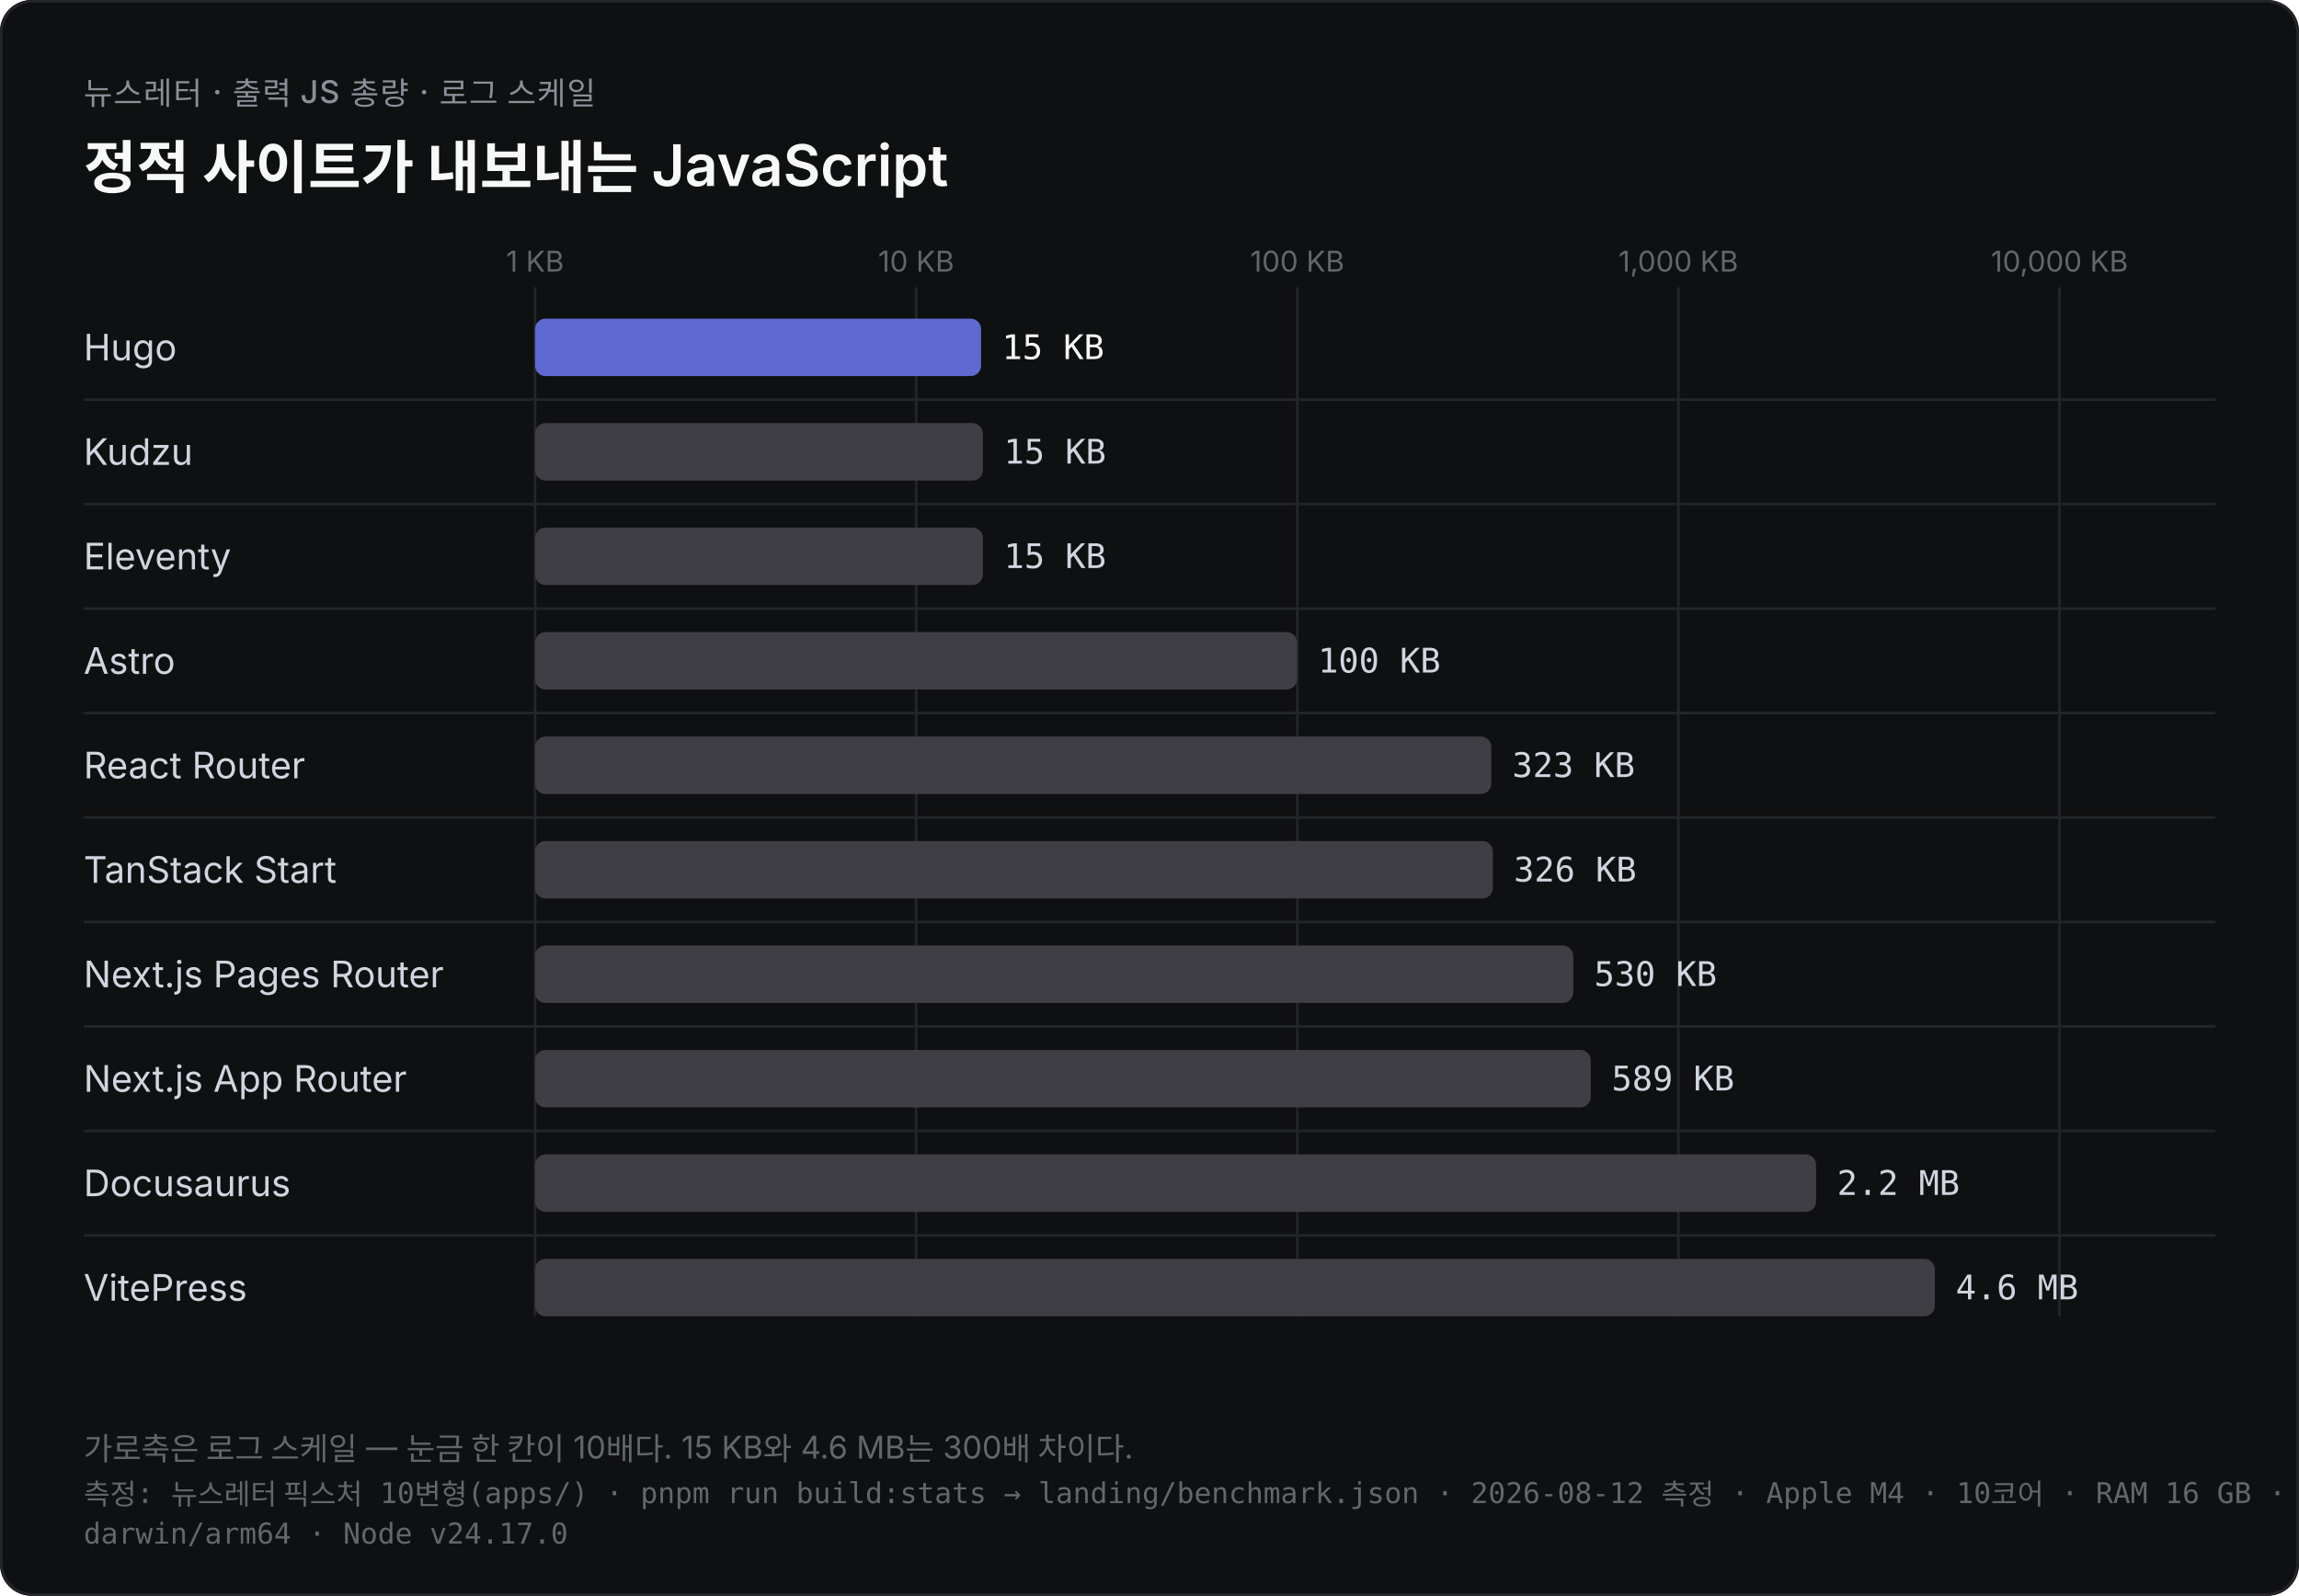
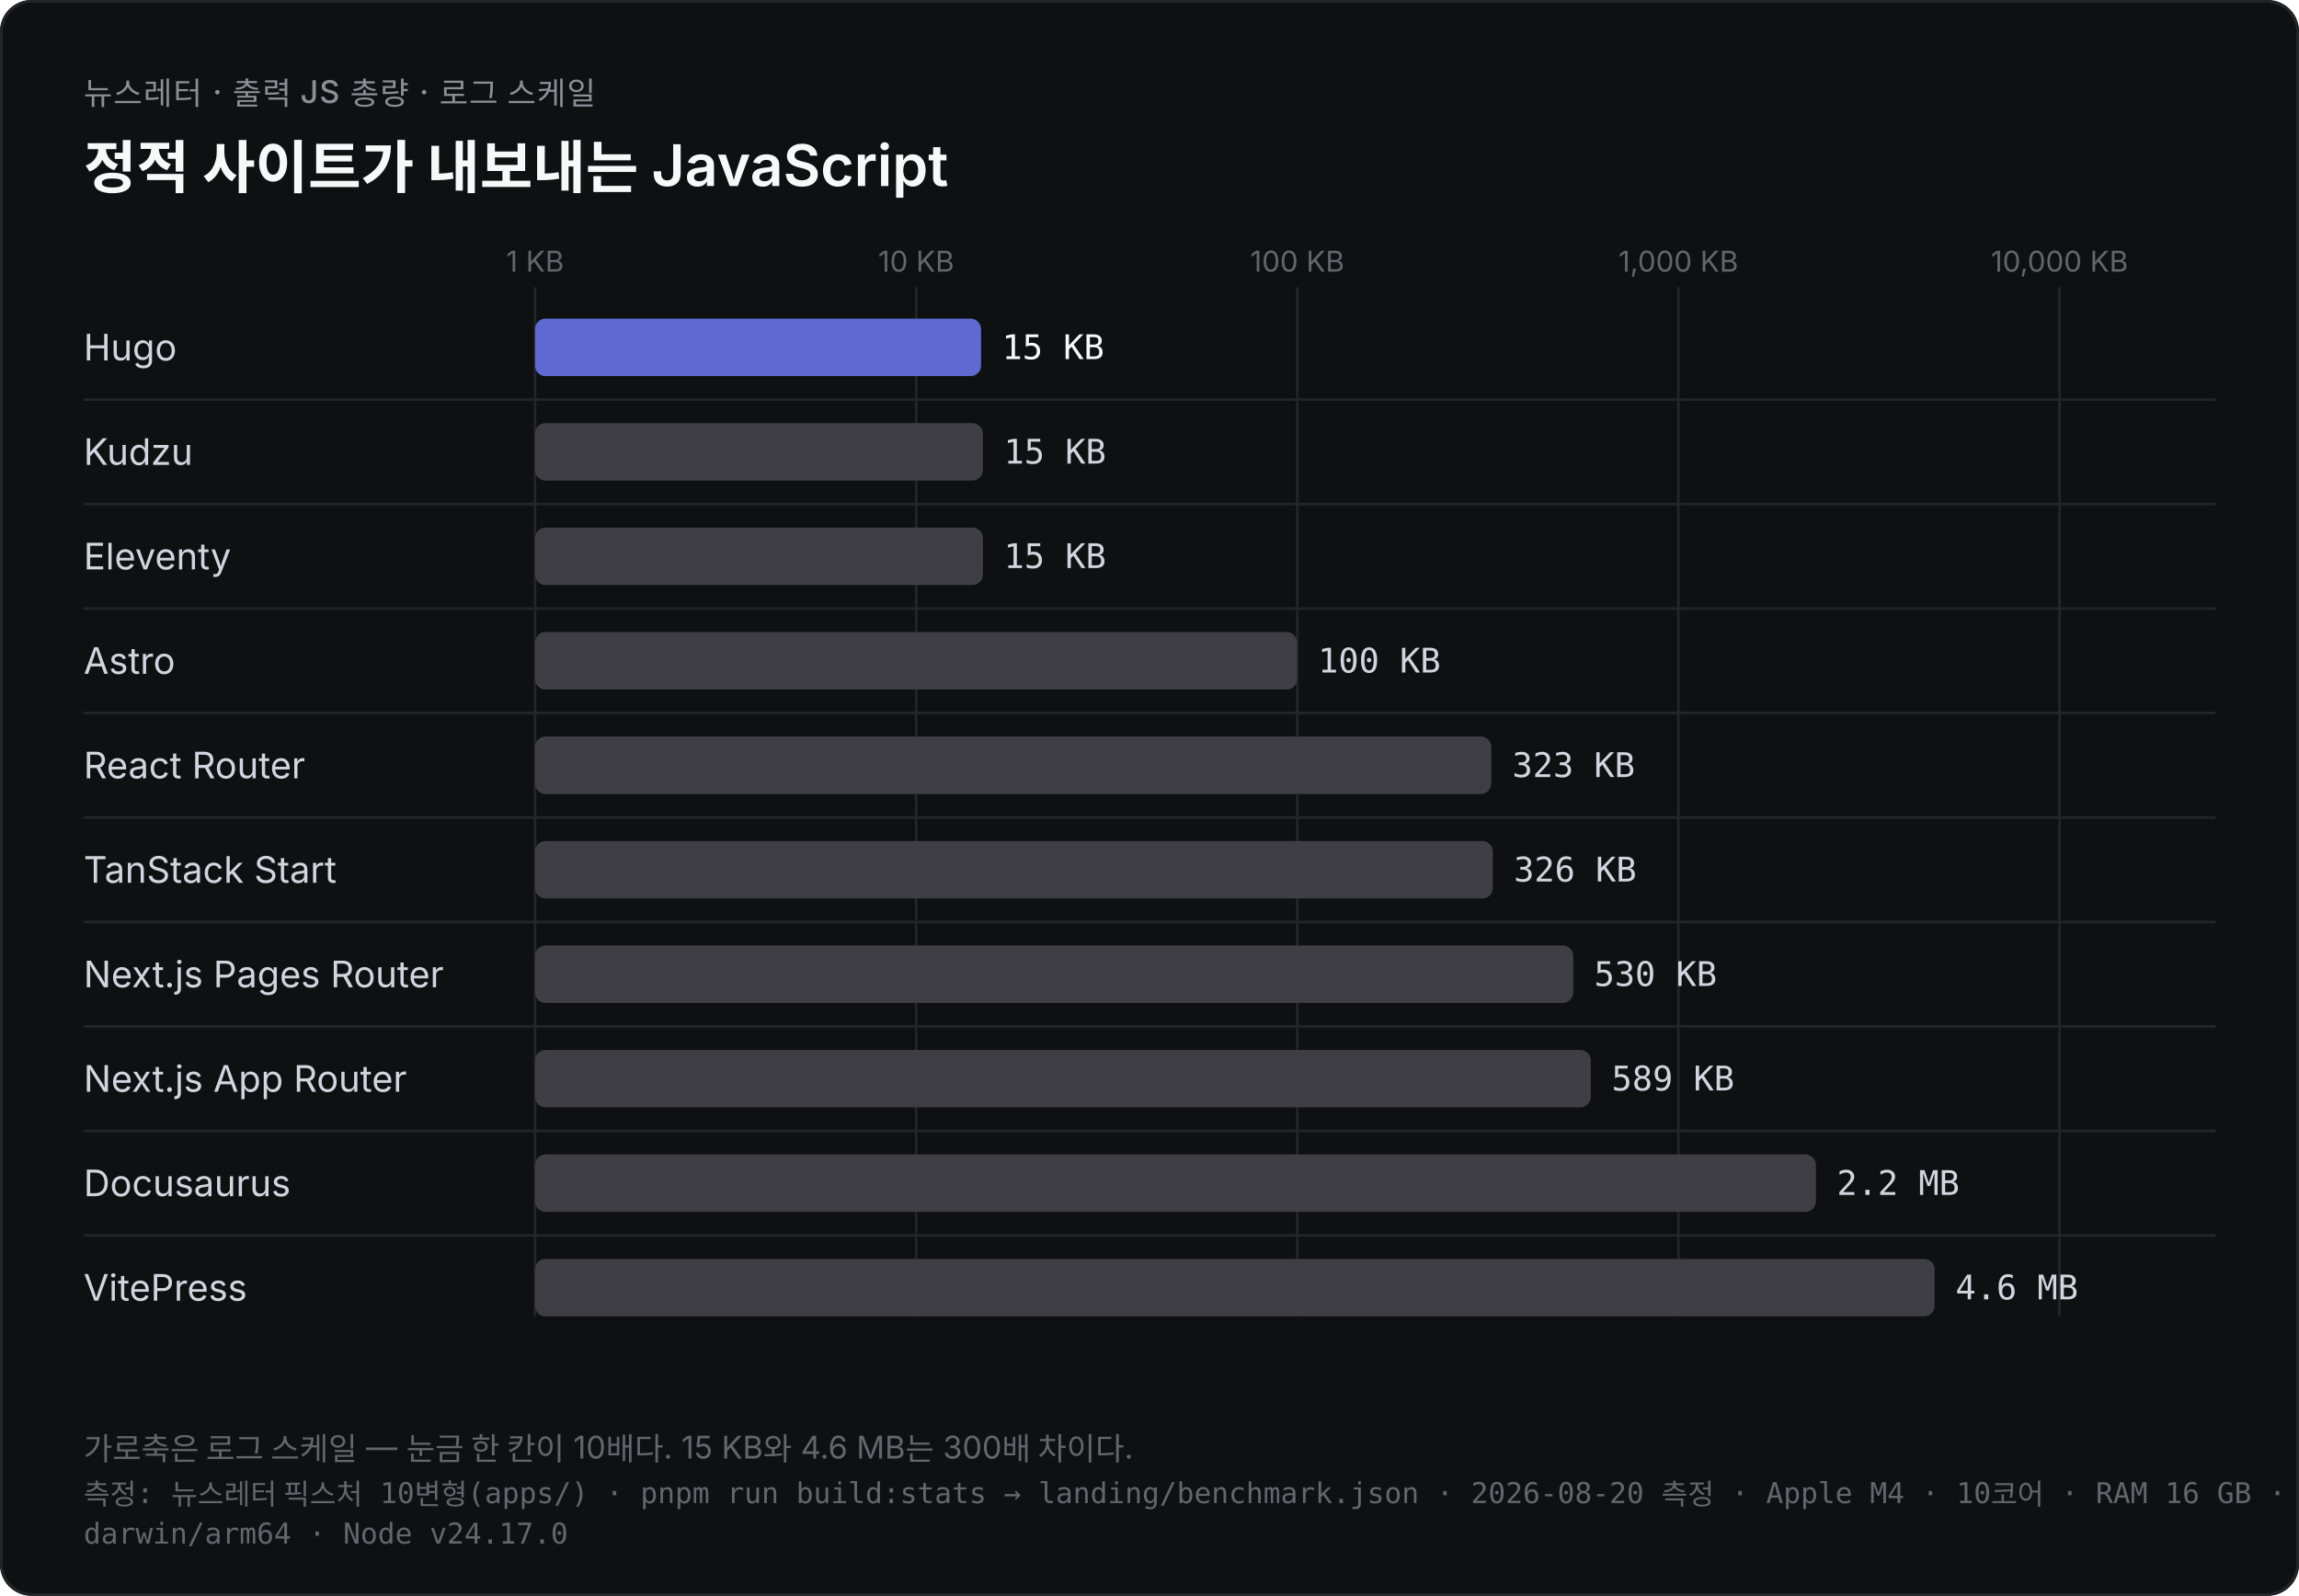
<svg xmlns="http://www.w3.org/2000/svg" width="880" height="611" viewBox="0 0 880 611" role="img" aria-label="정적 사이트가 내보내는 JavaScript">
  <rect x="0" y="0" width="880" height="611" rx="12" fill="#010102" />
  <rect x="0.5" y="0.5" width="879" height="610" rx="12" fill="#0f1011" stroke="#23252a" stroke-width="1" />
  <text x="32" y="40" font-family="-apple-system, BlinkMacSystemFont, 'SF Pro Display', 'Segoe UI', Inter, Roboto, sans-serif" font-size="12" font-weight="500" fill="#8a8f98" letter-spacing="0.4">뉴스레터 · 출력 JS 총량 · 로그 스케일</text>
  <text x="32" y="72" font-family="-apple-system, BlinkMacSystemFont, 'SF Pro Display', 'Segoe UI', Inter, Roboto, sans-serif" font-size="22" font-weight="600" fill="#f7f8f8">정적 사이트가 내보내는 JavaScript</text>
  <line x1="204.8" y1="110" x2="204.8" y2="504" stroke="#23252a" stroke-width="1" />
  <text x="204.8" y="104" font-family="-apple-system, BlinkMacSystemFont, 'SF Pro Display', 'Segoe UI', Inter, Roboto, sans-serif" font-size="11" font-weight="400" fill="#62666d" text-anchor="middle">1 KB</text>
  <line x1="350.68" y1="110" x2="350.68" y2="504" stroke="#23252a" stroke-width="1" />
  <text x="350.68" y="104" font-family="-apple-system, BlinkMacSystemFont, 'SF Pro Display', 'Segoe UI', Inter, Roboto, sans-serif" font-size="11" font-weight="400" fill="#62666d" text-anchor="middle">10 KB</text>
  <line x1="496.56" y1="110" x2="496.56" y2="504" stroke="#23252a" stroke-width="1" />
  <text x="496.56" y="104" font-family="-apple-system, BlinkMacSystemFont, 'SF Pro Display', 'Segoe UI', Inter, Roboto, sans-serif" font-size="11" font-weight="400" fill="#62666d" text-anchor="middle">100 KB</text>
  <line x1="642.44" y1="110" x2="642.44" y2="504" stroke="#23252a" stroke-width="1" />
  <text x="642.44" y="104" font-family="-apple-system, BlinkMacSystemFont, 'SF Pro Display', 'Segoe UI', Inter, Roboto, sans-serif" font-size="11" font-weight="400" fill="#62666d" text-anchor="middle">1,000 KB</text>
  <line x1="788.32" y1="110" x2="788.32" y2="504" stroke="#23252a" stroke-width="1" />
  <text x="788.32" y="104" font-family="-apple-system, BlinkMacSystemFont, 'SF Pro Display', 'Segoe UI', Inter, Roboto, sans-serif" font-size="11" font-weight="400" fill="#62666d" text-anchor="middle">10,000 KB</text>
  <text x="32" y="138" font-family="-apple-system, BlinkMacSystemFont, 'SF Pro Display', 'Segoe UI', Inter, Roboto, sans-serif" font-size="14" font-weight="400" fill="#d0d6e0">Hugo</text>
  <rect x="204.8" y="122" width="170.73" height="22" rx="4" fill="#5e6ad2" />
  <text x="383.529" y="137.5" font-family="ui-monospace, SFMono-Regular, 'SF Mono', Menlo, monospace" font-size="13" font-weight="400" fill="#f7f8f8">15 KB</text>
  <line x1="32" y1="153" x2="848" y2="153" stroke="#23252a" stroke-width="1" />
  <text x="32" y="178" font-family="-apple-system, BlinkMacSystemFont, 'SF Pro Display', 'Segoe UI', Inter, Roboto, sans-serif" font-size="14" font-weight="400" fill="#d0d6e0">Kudzu</text>
  <rect x="204.8" y="162" width="171.44" height="22" rx="4" fill="#3e3e44" />
  <text x="384.24" y="177.5" font-family="ui-monospace, SFMono-Regular, 'SF Mono', Menlo, monospace" font-size="13" font-weight="400" fill="#d0d6e0">15 KB</text>
  <line x1="32" y1="193" x2="848" y2="193" stroke="#23252a" stroke-width="1" />
  <text x="32" y="218" font-family="-apple-system, BlinkMacSystemFont, 'SF Pro Display', 'Segoe UI', Inter, Roboto, sans-serif" font-size="14" font-weight="400" fill="#d0d6e0">Eleventy</text>
  <rect x="204.8" y="202" width="171.45" height="22" rx="4" fill="#3e3e44" />
  <text x="384.248" y="217.5" font-family="ui-monospace, SFMono-Regular, 'SF Mono', Menlo, monospace" font-size="13" font-weight="400" fill="#d0d6e0">15 KB</text>
  <line x1="32" y1="233" x2="848" y2="233" stroke="#23252a" stroke-width="1" />
  <text x="32" y="258" font-family="-apple-system, BlinkMacSystemFont, 'SF Pro Display', 'Segoe UI', Inter, Roboto, sans-serif" font-size="14" font-weight="400" fill="#d0d6e0">Astro</text>
  <rect x="204.8" y="242" width="291.67" height="22" rx="4" fill="#3e3e44" />
  <text x="504.471" y="257.5" font-family="ui-monospace, SFMono-Regular, 'SF Mono', Menlo, monospace" font-size="13" font-weight="400" fill="#d0d6e0">100 KB</text>
  <line x1="32" y1="273" x2="848" y2="273" stroke="#23252a" stroke-width="1" />
  <text x="32" y="298" font-family="-apple-system, BlinkMacSystemFont, 'SF Pro Display', 'Segoe UI', Inter, Roboto, sans-serif" font-size="14" font-weight="400" fill="#d0d6e0">React Router</text>
  <rect x="204.8" y="282" width="366.05" height="22" rx="4" fill="#3e3e44" />
  <text x="578.851" y="297.5" font-family="ui-monospace, SFMono-Regular, 'SF Mono', Menlo, monospace" font-size="13" font-weight="400" fill="#d0d6e0">323 KB</text>
  <line x1="32" y1="313" x2="848" y2="313" stroke="#23252a" stroke-width="1" />
  <text x="32" y="338" font-family="-apple-system, BlinkMacSystemFont, 'SF Pro Display', 'Segoe UI', Inter, Roboto, sans-serif" font-size="14" font-weight="400" fill="#d0d6e0">TanStack Start</text>
  <rect x="204.8" y="322" width="366.64" height="22" rx="4" fill="#3e3e44" />
  <text x="579.444" y="337.5" font-family="ui-monospace, SFMono-Regular, 'SF Mono', Menlo, monospace" font-size="13" font-weight="400" fill="#d0d6e0">326 KB</text>
  <line x1="32" y1="353" x2="848" y2="353" stroke="#23252a" stroke-width="1" />
  <text x="32" y="378" font-family="-apple-system, BlinkMacSystemFont, 'SF Pro Display', 'Segoe UI', Inter, Roboto, sans-serif" font-size="14" font-weight="400" fill="#d0d6e0">Next.js Pages Router</text>
  <rect x="204.8" y="362" width="397.41" height="22" rx="4" fill="#3e3e44" />
  <text x="610.208" y="377.5" font-family="ui-monospace, SFMono-Regular, 'SF Mono', Menlo, monospace" font-size="13" font-weight="400" fill="#d0d6e0">530 KB</text>
  <line x1="32" y1="393" x2="848" y2="393" stroke="#23252a" stroke-width="1" />
  <text x="32" y="418" font-family="-apple-system, BlinkMacSystemFont, 'SF Pro Display', 'Segoe UI', Inter, Roboto, sans-serif" font-size="14" font-weight="400" fill="#d0d6e0">Next.js App Router</text>
  <rect x="204.8" y="402" width="404.11" height="22" rx="4" fill="#3e3e44" />
  <text x="616.907" y="417.5" font-family="ui-monospace, SFMono-Regular, 'SF Mono', Menlo, monospace" font-size="13" font-weight="400" fill="#d0d6e0">589 KB</text>
  <line x1="32" y1="433" x2="848" y2="433" stroke="#23252a" stroke-width="1" />
  <text x="32" y="458" font-family="-apple-system, BlinkMacSystemFont, 'SF Pro Display', 'Segoe UI', Inter, Roboto, sans-serif" font-size="14" font-weight="400" fill="#d0d6e0">Docusaurus</text>
-   <rect x="204.8" y="442" width="490.37" height="22" rx="4" fill="#3e3e44" />
-   <text x="703.171" y="457.5" font-family="ui-monospace, SFMono-Regular, 'SF Mono', Menlo, monospace" font-size="13" font-weight="400" fill="#d0d6e0">2.2 MB</text>
+   <rect x="204.8" y="442" width="490.29" height="22" rx="4" fill="#3e3e44" />
+   <text x="703.086" y="457.5" font-family="ui-monospace, SFMono-Regular, 'SF Mono', Menlo, monospace" font-size="13" font-weight="400" fill="#d0d6e0">2.2 MB</text>
  <line x1="32" y1="473" x2="848" y2="473" stroke="#23252a" stroke-width="1" />
  <text x="32" y="498" font-family="-apple-system, BlinkMacSystemFont, 'SF Pro Display', 'Segoe UI', Inter, Roboto, sans-serif" font-size="14" font-weight="400" fill="#d0d6e0">VitePress</text>
-   <rect x="204.8" y="482" width="535.81" height="22" rx="4" fill="#3e3e44" />
-   <text x="748.615" y="497.5" font-family="ui-monospace, SFMono-Regular, 'SF Mono', Menlo, monospace" font-size="13" font-weight="400" fill="#d0d6e0">4.6 MB</text>
-   <text x="32" y="576" font-family="ui-monospace, SFMono-Regular, 'SF Mono', Menlo, monospace" font-size="11" font-weight="400" fill="#62666d">측정: 뉴스레터 픽스처 10변형(apps/) · pnpm run build:stats → landing/benchmark.json · 2026-08-12 측정 · Apple M4 · 10코어 · RAM 16 GB ·</text>
+   <rect x="204.8" y="482" width="535.72" height="22" rx="4" fill="#3e3e44" />
+   <text x="748.516" y="497.5" font-family="ui-monospace, SFMono-Regular, 'SF Mono', Menlo, monospace" font-size="13" font-weight="400" fill="#d0d6e0">4.6 MB</text>
+   <text x="32" y="576" font-family="ui-monospace, SFMono-Regular, 'SF Mono', Menlo, monospace" font-size="11" font-weight="400" fill="#62666d">측정: 뉴스레터 픽스처 10변형(apps/) · pnpm run build:stats → landing/benchmark.json · 2026-08-20 측정 · Apple M4 · 10코어 · RAM 16 GB ·</text>
  <text x="32" y="591" font-family="ui-monospace, SFMono-Regular, 'SF Mono', Menlo, monospace" font-size="11" font-weight="400" fill="#62666d">darwin/arm64 · Node v24.17.0</text>
  <text x="32" y="559" font-family="-apple-system, BlinkMacSystemFont, 'SF Pro Display', 'Segoe UI', Inter, Roboto, sans-serif" font-size="12" font-weight="400" fill="#62666d">가로축은 로그 스케일 — 눈금 한 칸이 10배다. 15 KB와 4.6 MB는 300배 차이다.</text>
</svg>
